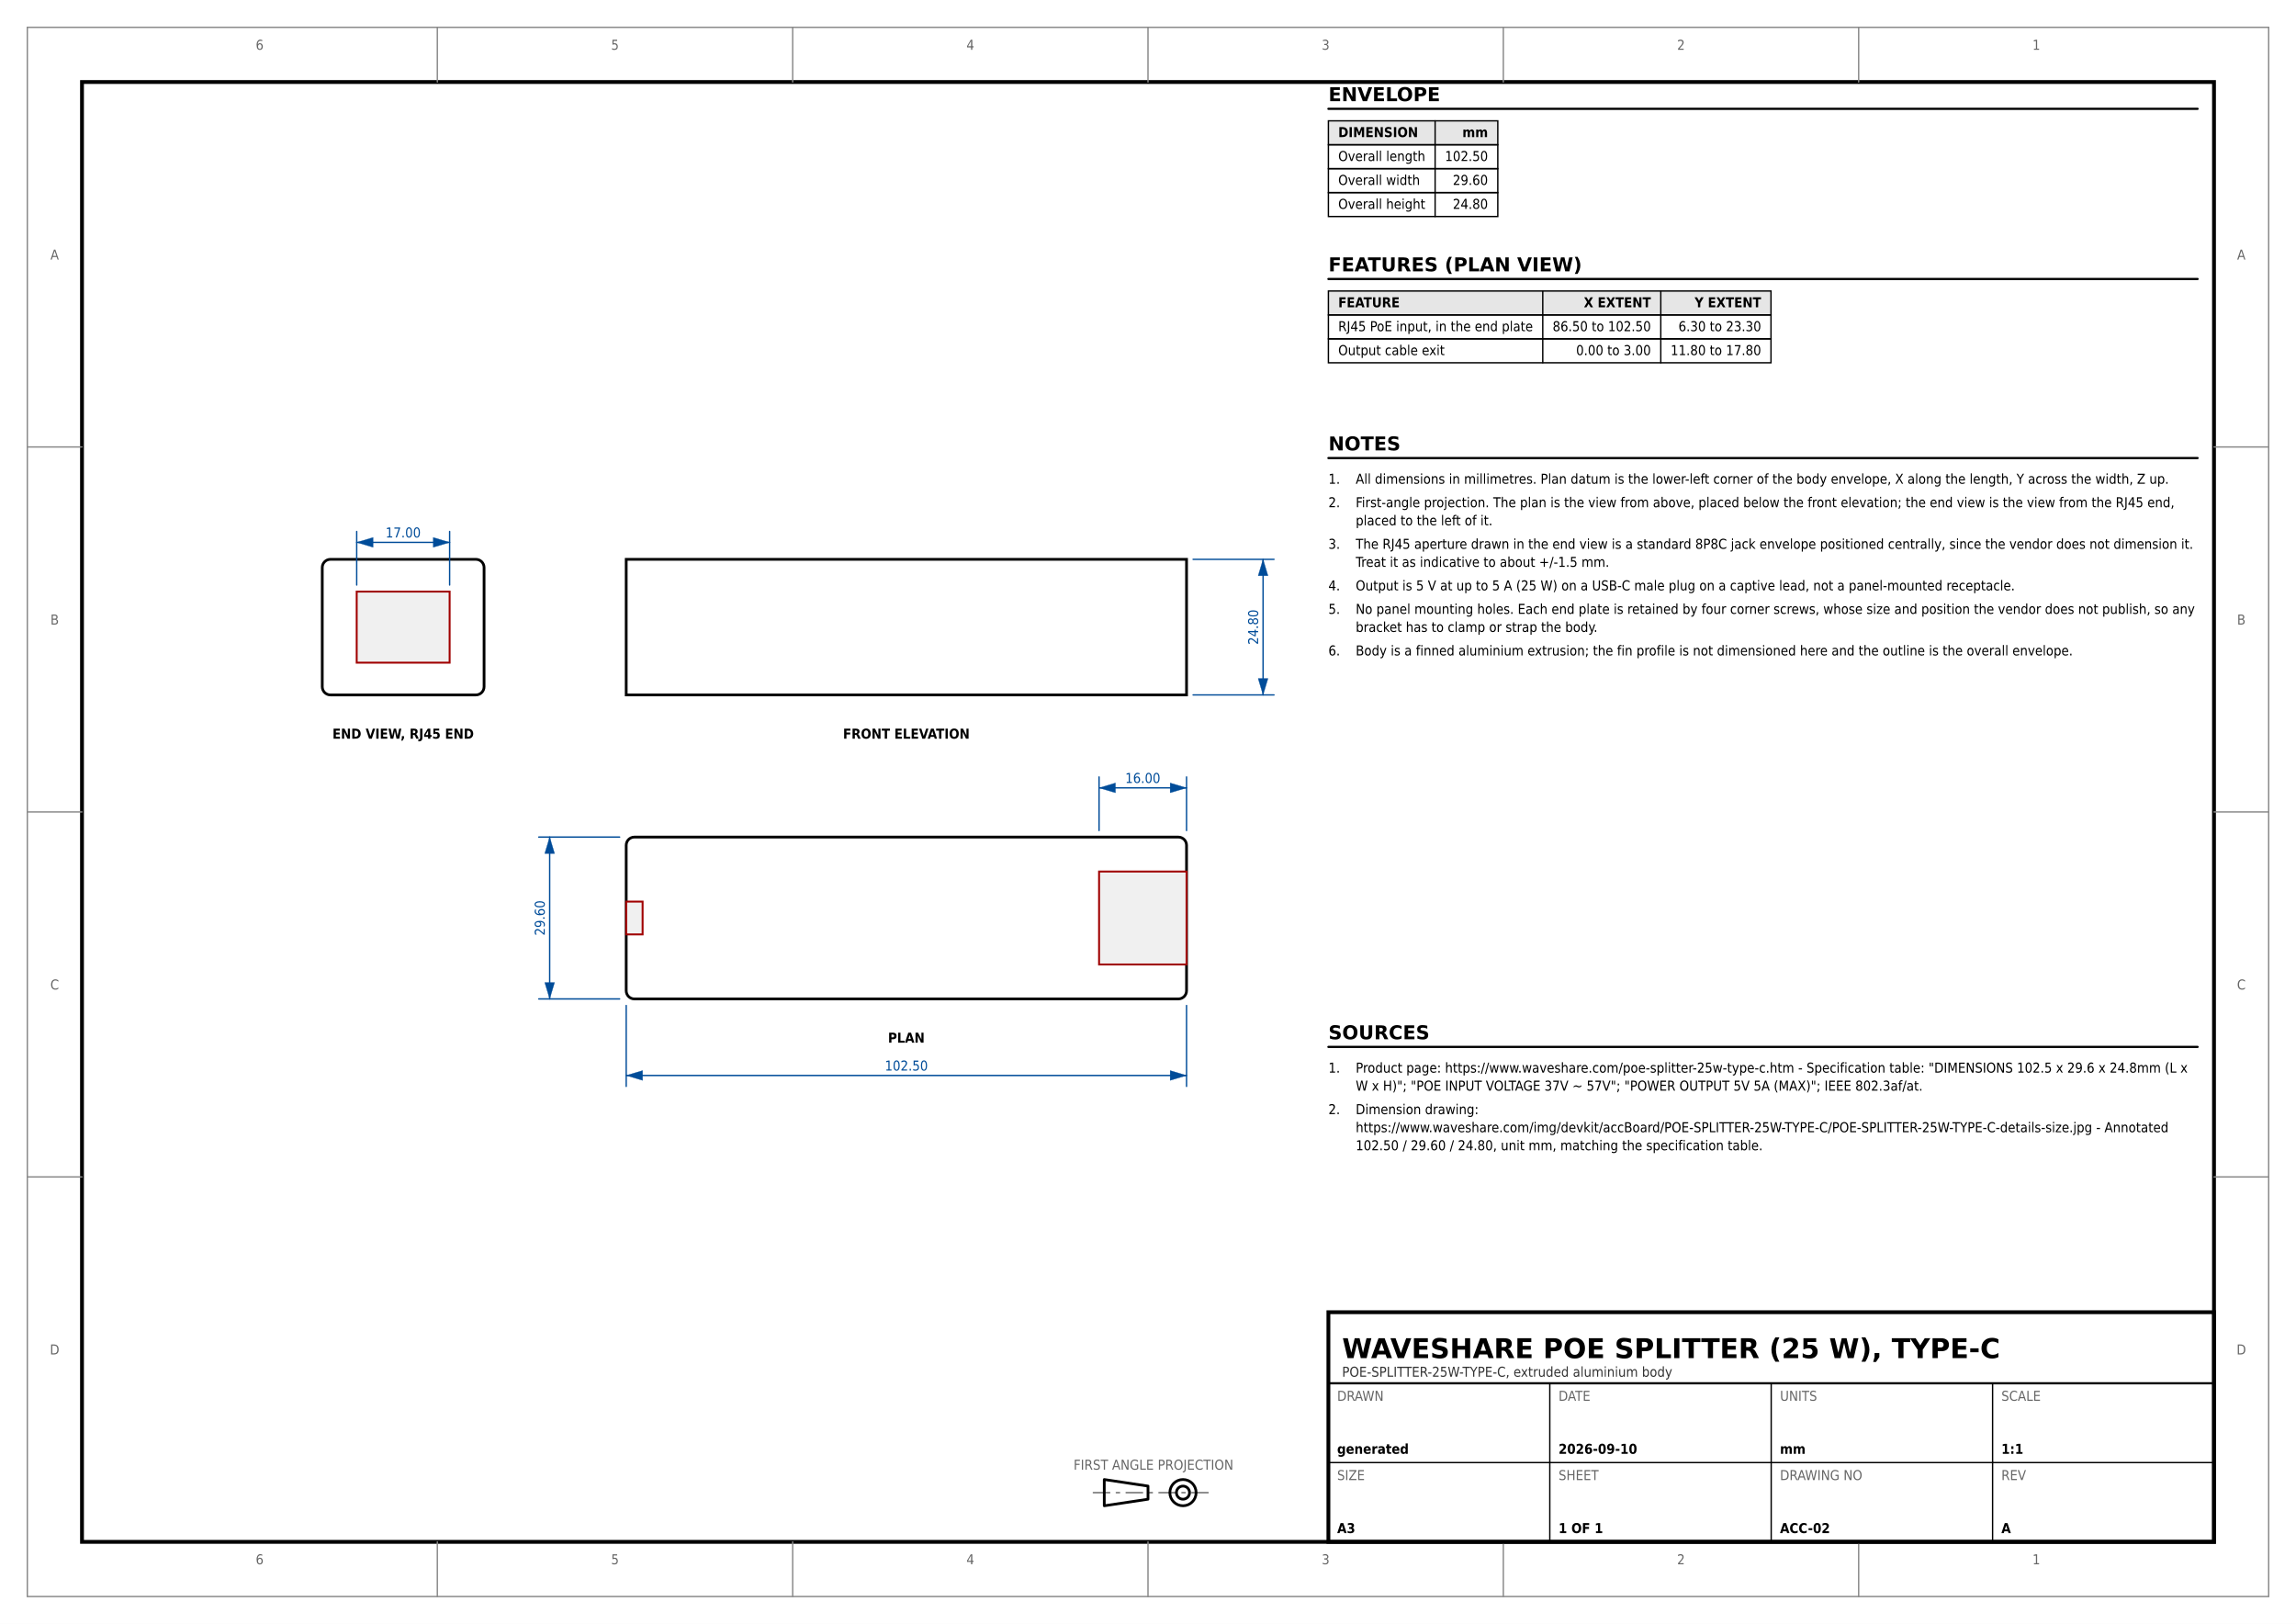
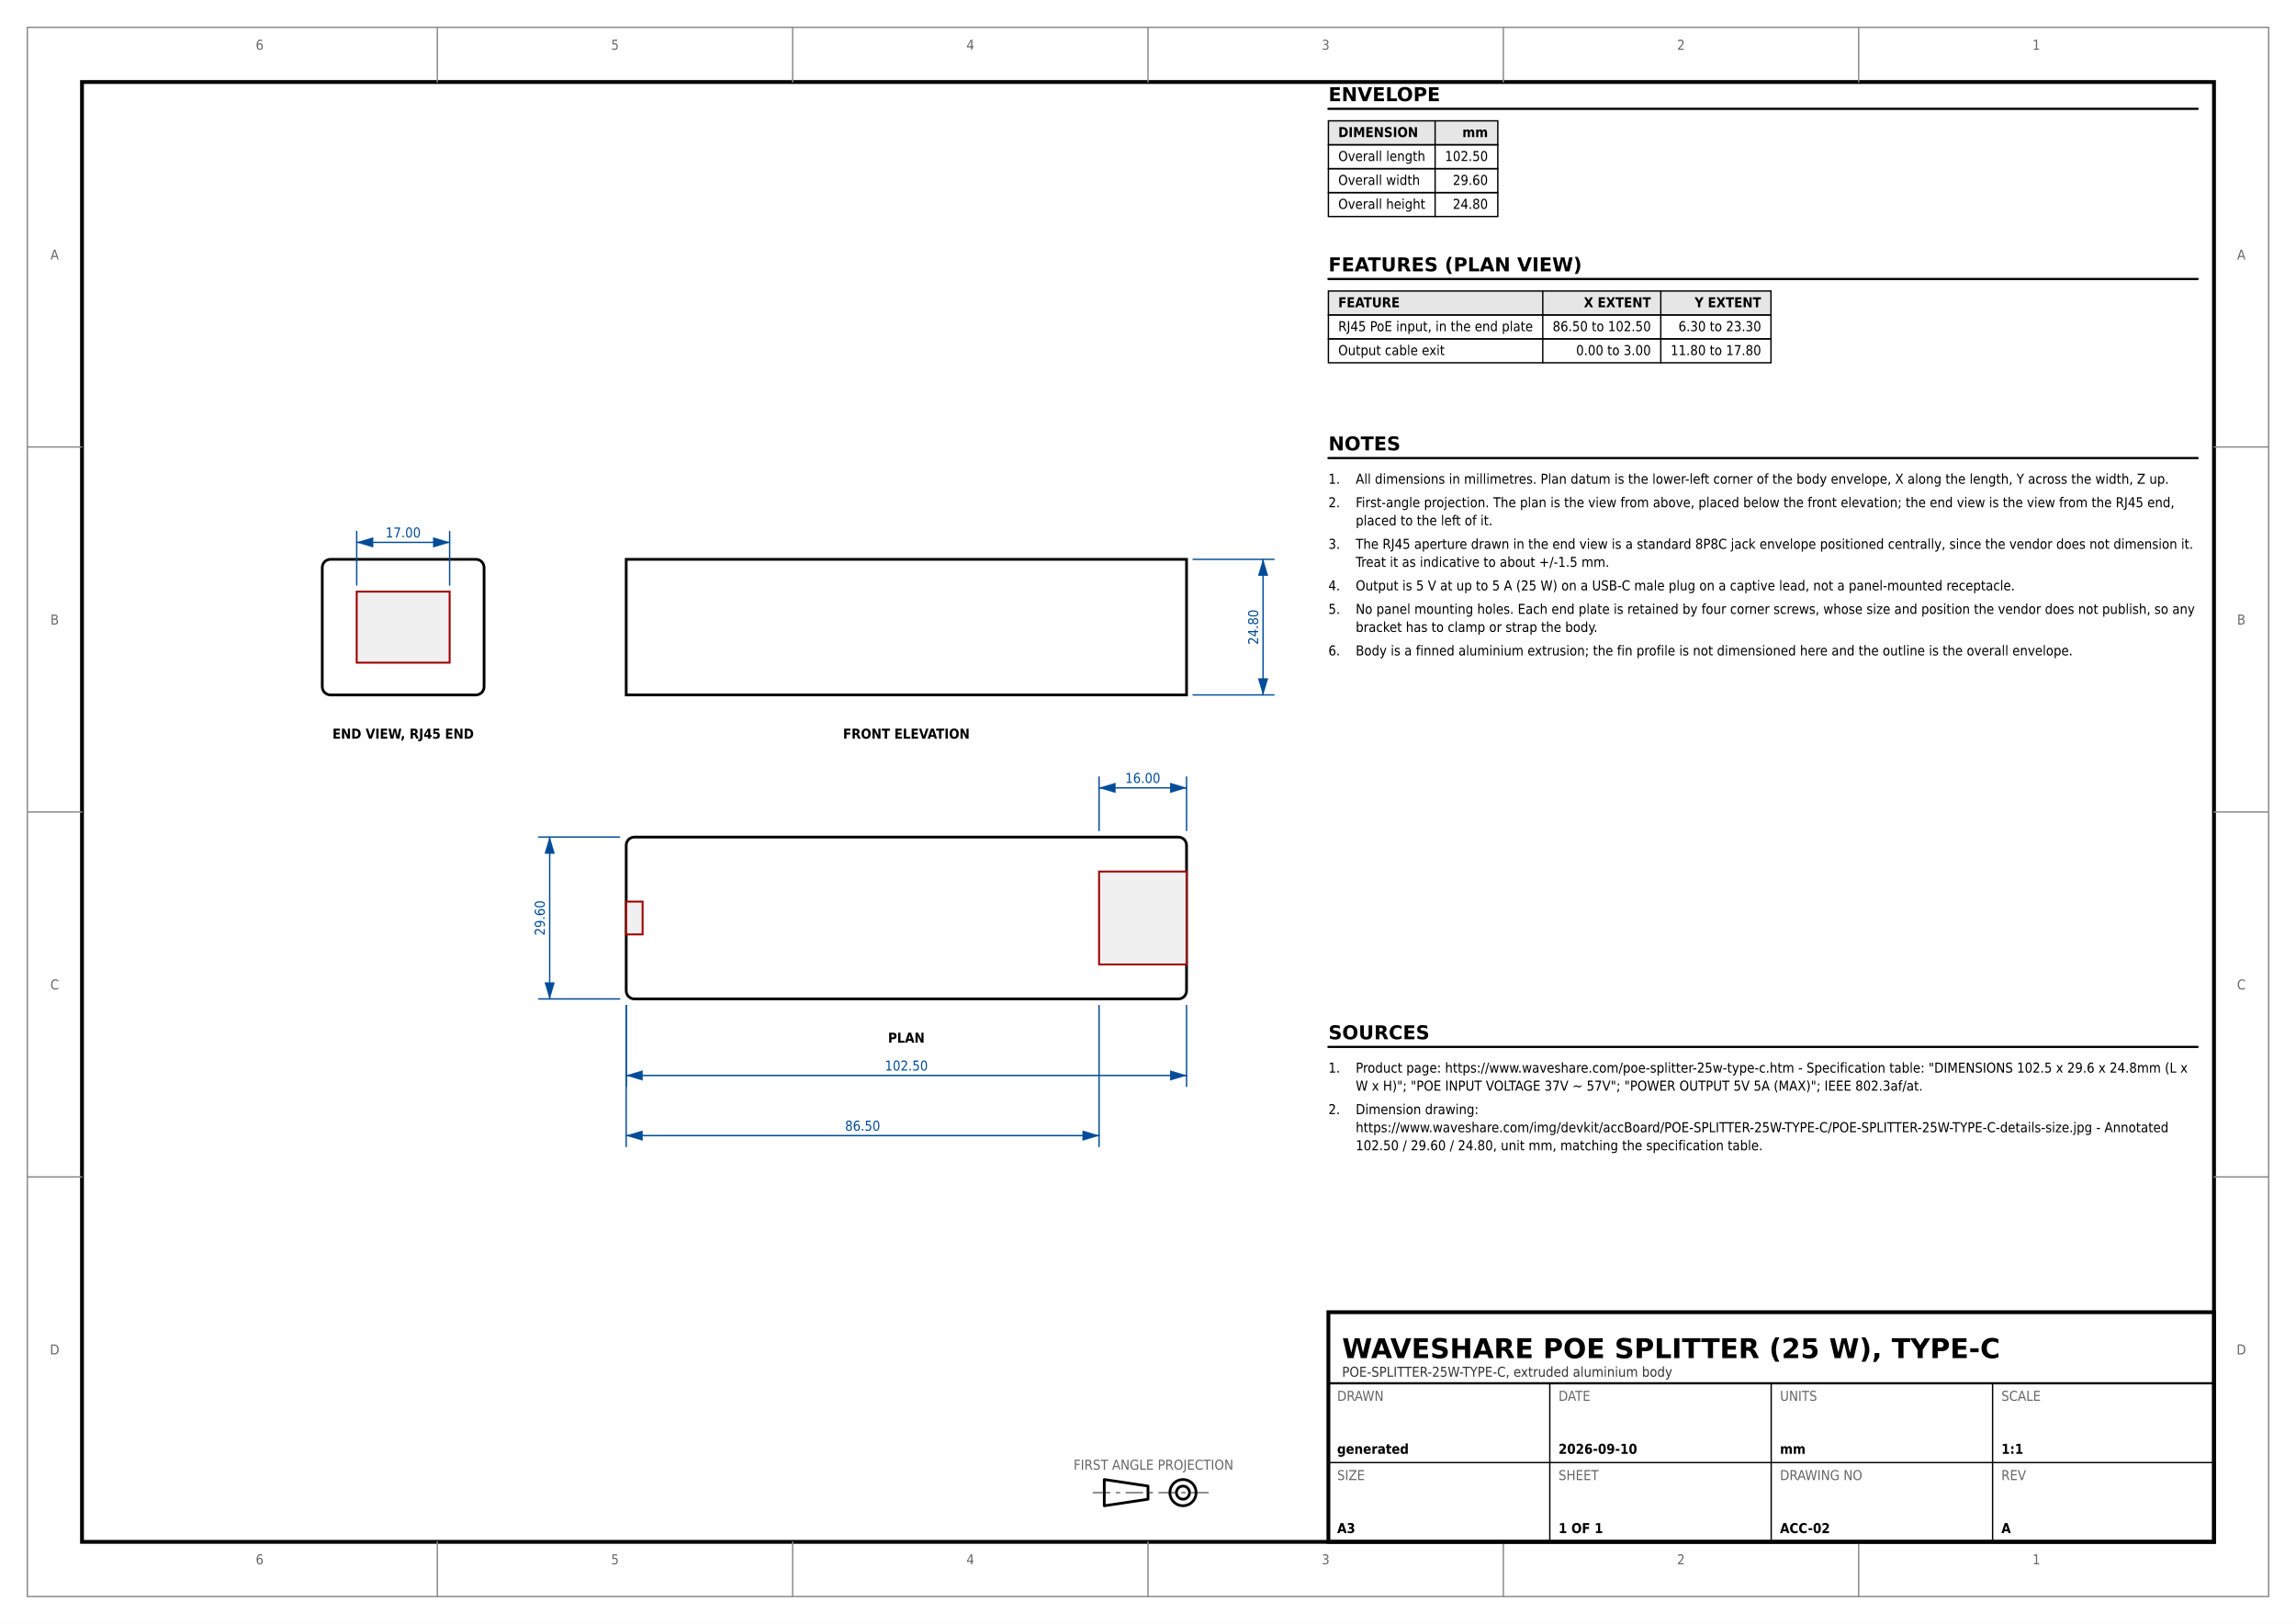
<svg xmlns="http://www.w3.org/2000/svg" version="1.1" width="420mm" height="297mm" viewBox="0 0 420 297">
  <rect width="100%" height="100%" fill="#ffffff" />
  <rect x="5" y="5" width="410" height="287" fill="none" stroke="#888888" stroke-width="0.25" />
  <rect x="15" y="15" width="390" height="267" fill="none" stroke="#000000" stroke-width="0.7" />
  <text x="47.5" y="286.1" font-family="DejaVu Sans Condensed, DejaVu Sans, Liberation Sans, sans-serif" font-size="2.5" fill="#666666" text-anchor="middle">6</text>
  <text x="47.5" y="9.1" font-family="DejaVu Sans Condensed, DejaVu Sans, Liberation Sans, sans-serif" font-size="2.5" fill="#666666" text-anchor="middle">6</text>
  <line x1="80" y1="292" x2="80" y2="282" stroke="#888888" stroke-width="0.25" stroke-linecap="round" />
  <line x1="80" y1="15" x2="80" y2="5" stroke="#888888" stroke-width="0.25" stroke-linecap="round" />
  <text x="112.5" y="286.1" font-family="DejaVu Sans Condensed, DejaVu Sans, Liberation Sans, sans-serif" font-size="2.5" fill="#666666" text-anchor="middle">5</text>
  <text x="112.5" y="9.1" font-family="DejaVu Sans Condensed, DejaVu Sans, Liberation Sans, sans-serif" font-size="2.5" fill="#666666" text-anchor="middle">5</text>
  <line x1="145" y1="292" x2="145" y2="282" stroke="#888888" stroke-width="0.25" stroke-linecap="round" />
  <line x1="145" y1="15" x2="145" y2="5" stroke="#888888" stroke-width="0.25" stroke-linecap="round" />
  <text x="177.5" y="286.1" font-family="DejaVu Sans Condensed, DejaVu Sans, Liberation Sans, sans-serif" font-size="2.5" fill="#666666" text-anchor="middle">4</text>
  <text x="177.5" y="9.1" font-family="DejaVu Sans Condensed, DejaVu Sans, Liberation Sans, sans-serif" font-size="2.5" fill="#666666" text-anchor="middle">4</text>
  <line x1="210" y1="292" x2="210" y2="282" stroke="#888888" stroke-width="0.25" stroke-linecap="round" />
  <line x1="210" y1="15" x2="210" y2="5" stroke="#888888" stroke-width="0.25" stroke-linecap="round" />
  <text x="242.5" y="286.1" font-family="DejaVu Sans Condensed, DejaVu Sans, Liberation Sans, sans-serif" font-size="2.5" fill="#666666" text-anchor="middle">3</text>
  <text x="242.5" y="9.1" font-family="DejaVu Sans Condensed, DejaVu Sans, Liberation Sans, sans-serif" font-size="2.5" fill="#666666" text-anchor="middle">3</text>
  <line x1="275" y1="292" x2="275" y2="282" stroke="#888888" stroke-width="0.25" stroke-linecap="round" />
  <line x1="275" y1="15" x2="275" y2="5" stroke="#888888" stroke-width="0.25" stroke-linecap="round" />
  <text x="307.5" y="286.1" font-family="DejaVu Sans Condensed, DejaVu Sans, Liberation Sans, sans-serif" font-size="2.5" fill="#666666" text-anchor="middle">2</text>
  <text x="307.5" y="9.1" font-family="DejaVu Sans Condensed, DejaVu Sans, Liberation Sans, sans-serif" font-size="2.5" fill="#666666" text-anchor="middle">2</text>
  <line x1="340" y1="292" x2="340" y2="282" stroke="#888888" stroke-width="0.25" stroke-linecap="round" />
  <line x1="340" y1="15" x2="340" y2="5" stroke="#888888" stroke-width="0.25" stroke-linecap="round" />
  <text x="372.5" y="286.1" font-family="DejaVu Sans Condensed, DejaVu Sans, Liberation Sans, sans-serif" font-size="2.5" fill="#666666" text-anchor="middle">1</text>
  <text x="372.5" y="9.1" font-family="DejaVu Sans Condensed, DejaVu Sans, Liberation Sans, sans-serif" font-size="2.5" fill="#666666" text-anchor="middle">1</text>
  <text x="10" y="247.725" font-family="DejaVu Sans Condensed, DejaVu Sans, Liberation Sans, sans-serif" font-size="2.5" fill="#666666" text-anchor="middle">D</text>
  <text x="410" y="247.725" font-family="DejaVu Sans Condensed, DejaVu Sans, Liberation Sans, sans-serif" font-size="2.5" fill="#666666" text-anchor="middle">D</text>
  <line x1="5" y1="215.25" x2="15" y2="215.25" stroke="#888888" stroke-width="0.25" stroke-linecap="round" />
  <line x1="405" y1="215.25" x2="415" y2="215.25" stroke="#888888" stroke-width="0.25" stroke-linecap="round" />
  <text x="10" y="180.975" font-family="DejaVu Sans Condensed, DejaVu Sans, Liberation Sans, sans-serif" font-size="2.5" fill="#666666" text-anchor="middle">C</text>
  <text x="410" y="180.975" font-family="DejaVu Sans Condensed, DejaVu Sans, Liberation Sans, sans-serif" font-size="2.5" fill="#666666" text-anchor="middle">C</text>
  <line x1="5" y1="148.5" x2="15" y2="148.5" stroke="#888888" stroke-width="0.25" stroke-linecap="round" />
  <line x1="405" y1="148.5" x2="415" y2="148.5" stroke="#888888" stroke-width="0.25" stroke-linecap="round" />
  <text x="10" y="114.225" font-family="DejaVu Sans Condensed, DejaVu Sans, Liberation Sans, sans-serif" font-size="2.5" fill="#666666" text-anchor="middle">B</text>
  <text x="410" y="114.225" font-family="DejaVu Sans Condensed, DejaVu Sans, Liberation Sans, sans-serif" font-size="2.5" fill="#666666" text-anchor="middle">B</text>
  <line x1="5" y1="81.75" x2="15" y2="81.75" stroke="#888888" stroke-width="0.25" stroke-linecap="round" />
  <line x1="405" y1="81.75" x2="415" y2="81.75" stroke="#888888" stroke-width="0.25" stroke-linecap="round" />
  <text x="10" y="47.475" font-family="DejaVu Sans Condensed, DejaVu Sans, Liberation Sans, sans-serif" font-size="2.5" fill="#666666" text-anchor="middle">A</text>
  <text x="410" y="47.475" font-family="DejaVu Sans Condensed, DejaVu Sans, Liberation Sans, sans-serif" font-size="2.5" fill="#666666" text-anchor="middle">A</text>
  <rect x="114.55" y="102.3" width="102.5" height="24.8" fill="none" stroke="#000000" stroke-width="0.5" />
  <rect x="114.55" y="153.1" width="102.5" height="29.6" fill="none" stroke="#000000" stroke-width="0.5" rx="1.5" ry="1.5" />
  <rect x="58.95" y="102.3" width="29.6" height="24.8" fill="none" stroke="#000000" stroke-width="0.5" rx="1.5" ry="1.5" />
  <text x="165.8" y="135.1" font-family="DejaVu Sans Condensed, DejaVu Sans, Liberation Sans, sans-serif" font-size="2.5" fill="#000000" text-anchor="middle" font-weight="bold">FRONT ELEVATION</text>
  <text x="165.8" y="190.7" font-family="DejaVu Sans Condensed, DejaVu Sans, Liberation Sans, sans-serif" font-size="2.5" fill="#000000" text-anchor="middle" font-weight="bold">PLAN</text>
  <text x="73.75" y="135.1" font-family="DejaVu Sans Condensed, DejaVu Sans, Liberation Sans, sans-serif" font-size="2.5" fill="#000000" text-anchor="middle" font-weight="bold">END VIEW, RJ45 END</text>
  <rect x="201.05" y="159.4" width="16" height="17" fill="#f0f0f0" stroke="#a00000" stroke-width="0.35" />
  <rect x="65.25" y="108.2" width="17" height="13" fill="#f0f0f0" stroke="#a00000" stroke-width="0.35" />
  <line x1="65.25" y1="107" x2="65.25" y2="97.2" stroke="#004c99" stroke-width="0.25" stroke-linecap="round" />
  <line x1="82.25" y1="107" x2="82.25" y2="97.2" stroke="#004c99" stroke-width="0.25" stroke-linecap="round" />
  <line x1="65.25" y1="99.2" x2="82.25" y2="99.2" stroke="#004c99" stroke-width="0.25" stroke-linecap="round" />
  <polygon points="65.25,99.2 68.25,100.1 68.25,98.3" fill="#004c99" stroke="#004c99" stroke-width="0.05" stroke-linejoin="round" />
  <polygon points="82.25,99.2 79.25,98.3 79.25,100.1" fill="#004c99" stroke="#004c99" stroke-width="0.05" stroke-linejoin="round" />
  <text x="73.75" y="98.3" font-family="DejaVu Sans Condensed, DejaVu Sans, Liberation Sans, sans-serif" font-size="2.5" fill="#004c99" text-anchor="middle">17.00</text>
  <line x1="201.05" y1="151.9" x2="201.05" y2="142.1" stroke="#004c99" stroke-width="0.25" stroke-linecap="round" />
  <line x1="217.05" y1="151.9" x2="217.05" y2="142.1" stroke="#004c99" stroke-width="0.25" stroke-linecap="round" />
  <line x1="201.05" y1="144.1" x2="217.05" y2="144.1" stroke="#004c99" stroke-width="0.25" stroke-linecap="round" />
  <polygon points="201.05,144.1 204.05,145 204.05,143.2" fill="#004c99" stroke="#004c99" stroke-width="0.05" stroke-linejoin="round" />
  <polygon points="217.05,144.1 214.05,143.2 214.05,145" fill="#004c99" stroke="#004c99" stroke-width="0.05" stroke-linejoin="round" />
  <text x="209.05" y="143.2" font-family="DejaVu Sans Condensed, DejaVu Sans, Liberation Sans, sans-serif" font-size="2.5" fill="#004c99" text-anchor="middle">16.00</text>
+   <line x1="114.55" y1="183.9" x2="114.55" y2="209.7" stroke="#004c99" stroke-width="0.25" stroke-linecap="round" />
+   <line x1="201.05" y1="183.9" x2="201.05" y2="209.7" stroke="#004c99" stroke-width="0.25" stroke-linecap="round" />
+   <line x1="114.55" y1="207.7" x2="201.05" y2="207.7" stroke="#004c99" stroke-width="0.25" stroke-linecap="round" />
+   <polygon points="114.55,207.7 117.55,208.6 117.55,206.8" fill="#004c99" stroke="#004c99" stroke-width="0.05" stroke-linejoin="round" />
+   <polygon points="201.05,207.7 198.05,206.8 198.05,208.6" fill="#004c99" stroke="#004c99" stroke-width="0.05" stroke-linejoin="round" />
+   <text x="157.8" y="206.8" font-family="DejaVu Sans Condensed, DejaVu Sans, Liberation Sans, sans-serif" font-size="2.5" fill="#004c99" text-anchor="middle">86.50</text>
  <rect x="114.55" y="164.9" width="3" height="6" fill="#f0f0f0" stroke="#a00000" stroke-width="0.35" />
  <line x1="114.55" y1="183.9" x2="114.55" y2="198.7" stroke="#004c99" stroke-width="0.25" stroke-linecap="round" />
  <line x1="217.05" y1="183.9" x2="217.05" y2="198.7" stroke="#004c99" stroke-width="0.25" stroke-linecap="round" />
  <line x1="114.55" y1="196.7" x2="217.05" y2="196.7" stroke="#004c99" stroke-width="0.25" stroke-linecap="round" />
  <polygon points="114.55,196.7 117.55,197.6 117.55,195.8" fill="#004c99" stroke="#004c99" stroke-width="0.05" stroke-linejoin="round" />
  <polygon points="217.05,196.7 214.05,195.8 214.05,197.6" fill="#004c99" stroke="#004c99" stroke-width="0.05" stroke-linejoin="round" />
  <text x="165.8" y="195.8" font-family="DejaVu Sans Condensed, DejaVu Sans, Liberation Sans, sans-serif" font-size="2.5" fill="#004c99" text-anchor="middle">102.50</text>
  <line x1="113.35" y1="182.7" x2="98.55" y2="182.7" stroke="#004c99" stroke-width="0.25" stroke-linecap="round" />
  <line x1="113.35" y1="153.1" x2="98.55" y2="153.1" stroke="#004c99" stroke-width="0.25" stroke-linecap="round" />
  <line x1="100.55" y1="182.7" x2="100.55" y2="153.1" stroke="#004c99" stroke-width="0.25" stroke-linecap="round" />
  <polygon points="100.55,182.7 101.45,179.7 99.65,179.7" fill="#004c99" stroke="#004c99" stroke-width="0.05" stroke-linejoin="round" />
  <polygon points="100.55,153.1 99.65,156.1 101.45,156.1" fill="#004c99" stroke="#004c99" stroke-width="0.05" stroke-linejoin="round" />
  <text x="99.65" y="167.9" font-family="DejaVu Sans Condensed, DejaVu Sans, Liberation Sans, sans-serif" font-size="2.5" fill="#004c99" text-anchor="middle" transform="rotate(-90 99.65 167.9)">29.60</text>
  <line x1="218.25" y1="127.1" x2="233.05" y2="127.1" stroke="#004c99" stroke-width="0.25" stroke-linecap="round" />
  <line x1="218.25" y1="102.3" x2="233.05" y2="102.3" stroke="#004c99" stroke-width="0.25" stroke-linecap="round" />
  <line x1="231.05" y1="127.1" x2="231.05" y2="102.3" stroke="#004c99" stroke-width="0.25" stroke-linecap="round" />
  <polygon points="231.05,127.1 231.95,124.1 230.15,124.1" fill="#004c99" stroke="#004c99" stroke-width="0.05" stroke-linejoin="round" />
  <polygon points="231.05,102.3 230.15,105.3 231.95,105.3" fill="#004c99" stroke="#004c99" stroke-width="0.05" stroke-linejoin="round" />
  <text x="230.15" y="114.7" font-family="DejaVu Sans Condensed, DejaVu Sans, Liberation Sans, sans-serif" font-size="2.5" fill="#004c99" text-anchor="middle" transform="rotate(-90 230.15 114.7)">24.80</text>
  <text x="211" y="268.8" font-family="DejaVu Sans Condensed, DejaVu Sans, Liberation Sans, sans-serif" font-size="2.5" fill="#666666" text-anchor="middle">FIRST ANGLE PROJECTION</text>
  <line x1="200" y1="273" x2="222" y2="273" stroke="#666666" stroke-width="0.25" stroke-linecap="round" stroke-dasharray="3,1.2,0.6,1.2" />
  <polygon points="202,270.6 210,271.8 210,274.2 202,275.4" fill="none" stroke="#000000" stroke-width="0.5" stroke-linejoin="round" />
  <circle cx="216.4" cy="273" r="2.4" fill="none" stroke="#000000" stroke-width="0.5" />
  <circle cx="216.4" cy="273" r="1.2" fill="none" stroke="#000000" stroke-width="0.5" />
  <text x="243" y="18.5" font-family="DejaVu Sans, Liberation Sans, sans-serif" font-size="3.5" fill="#000000" text-anchor="start" font-weight="bold">ENVELOPE</text>
  <line x1="243" y1="19.9" x2="402" y2="19.9" stroke="#000000" stroke-width="0.4" stroke-linecap="round" />
  <rect x="243" y="22.1" width="30.989" height="4.375" fill="#e6e6e6" stroke="#000000" stroke-width="0.25" />
  <text x="244.8" y="25.075" font-family="DejaVu Sans Condensed, DejaVu Sans, Liberation Sans, sans-serif" font-size="2.5" fill="#000000" text-anchor="start" font-weight="bold">DIMENSION</text>
  <text x="272.19" y="25.075" font-family="DejaVu Sans Condensed, DejaVu Sans, Liberation Sans, sans-serif" font-size="2.5" fill="#000000" text-anchor="end" font-weight="bold">mm</text>
  <rect x="243" y="26.475" width="30.989" height="4.375" fill="none" stroke="#000000" stroke-width="0.25" />
  <text x="244.8" y="29.45" font-family="DejaVu Sans Condensed, DejaVu Sans, Liberation Sans, sans-serif" font-size="2.5" fill="#000000" text-anchor="start">Overall length</text>
  <text x="272.19" y="29.45" font-family="DejaVu Sans Condensed, DejaVu Sans, Liberation Sans, sans-serif" font-size="2.5" fill="#000000" text-anchor="end">102.50</text>
  <rect x="243" y="30.85" width="30.989" height="4.375" fill="none" stroke="#000000" stroke-width="0.25" />
  <text x="244.8" y="33.825" font-family="DejaVu Sans Condensed, DejaVu Sans, Liberation Sans, sans-serif" font-size="2.5" fill="#000000" text-anchor="start">Overall width</text>
  <text x="272.19" y="33.825" font-family="DejaVu Sans Condensed, DejaVu Sans, Liberation Sans, sans-serif" font-size="2.5" fill="#000000" text-anchor="end">29.60</text>
  <rect x="243" y="35.225" width="30.989" height="4.375" fill="none" stroke="#000000" stroke-width="0.25" />
  <text x="244.8" y="38.2" font-family="DejaVu Sans Condensed, DejaVu Sans, Liberation Sans, sans-serif" font-size="2.5" fill="#000000" text-anchor="start">Overall height</text>
  <text x="272.19" y="38.2" font-family="DejaVu Sans Condensed, DejaVu Sans, Liberation Sans, sans-serif" font-size="2.5" fill="#000000" text-anchor="end">24.80</text>
  <line x1="262.522" y1="22.1" x2="262.522" y2="39.6" stroke="#000000" stroke-width="0.25" stroke-linecap="round" />
  <text x="243" y="49.625" font-family="DejaVu Sans, Liberation Sans, sans-serif" font-size="3.5" fill="#000000" text-anchor="start" font-weight="bold">FEATURES (PLAN VIEW)</text>
  <line x1="243" y1="51.025" x2="402" y2="51.025" stroke="#000000" stroke-width="0.4" stroke-linecap="round" />
  <rect x="243" y="53.225" width="80.962" height="4.375" fill="#e6e6e6" stroke="#000000" stroke-width="0.25" />
  <text x="244.8" y="56.2" font-family="DejaVu Sans Condensed, DejaVu Sans, Liberation Sans, sans-serif" font-size="2.5" fill="#000000" text-anchor="start" font-weight="bold">FEATURE</text>
  <text x="302.003" y="56.2" font-family="DejaVu Sans Condensed, DejaVu Sans, Liberation Sans, sans-serif" font-size="2.5" fill="#000000" text-anchor="end" font-weight="bold">X EXTENT</text>
  <text x="322.162" y="56.2" font-family="DejaVu Sans Condensed, DejaVu Sans, Liberation Sans, sans-serif" font-size="2.5" fill="#000000" text-anchor="end" font-weight="bold">Y EXTENT</text>
  <rect x="243" y="57.6" width="80.962" height="4.375" fill="none" stroke="#000000" stroke-width="0.25" />
  <text x="244.8" y="60.575" font-family="DejaVu Sans Condensed, DejaVu Sans, Liberation Sans, sans-serif" font-size="2.5" fill="#000000" text-anchor="start">RJ45 PoE input, in the end plate</text>
  <text x="302.003" y="60.575" font-family="DejaVu Sans Condensed, DejaVu Sans, Liberation Sans, sans-serif" font-size="2.5" fill="#000000" text-anchor="end">86.50 to 102.50</text>
  <text x="322.162" y="60.575" font-family="DejaVu Sans Condensed, DejaVu Sans, Liberation Sans, sans-serif" font-size="2.5" fill="#000000" text-anchor="end">6.30 to 23.30</text>
  <rect x="243" y="61.975" width="80.962" height="4.375" fill="none" stroke="#000000" stroke-width="0.25" />
  <text x="244.8" y="64.95" font-family="DejaVu Sans Condensed, DejaVu Sans, Liberation Sans, sans-serif" font-size="2.5" fill="#000000" text-anchor="start">Output cable exit</text>
  <text x="302.003" y="64.95" font-family="DejaVu Sans Condensed, DejaVu Sans, Liberation Sans, sans-serif" font-size="2.5" fill="#000000" text-anchor="end">0.00 to 3.00</text>
  <text x="322.162" y="64.95" font-family="DejaVu Sans Condensed, DejaVu Sans, Liberation Sans, sans-serif" font-size="2.5" fill="#000000" text-anchor="end">11.80 to 17.80</text>
  <line x1="282.214" y1="53.225" x2="282.214" y2="66.35" stroke="#000000" stroke-width="0.25" stroke-linecap="round" />
  <line x1="303.803" y1="53.225" x2="303.803" y2="66.35" stroke="#000000" stroke-width="0.25" stroke-linecap="round" />
  <text x="243" y="82.375" font-family="DejaVu Sans, Liberation Sans, sans-serif" font-size="3.5" fill="#000000" text-anchor="start" font-weight="bold">NOTES</text>
  <line x1="243" y1="83.775" x2="402" y2="83.775" stroke="#000000" stroke-width="0.4" stroke-linecap="round" />
  <text x="243" y="88.475" font-family="DejaVu Sans Condensed, DejaVu Sans, Liberation Sans, sans-serif" font-size="2.5" fill="#000000" text-anchor="start">1.</text>
  <text x="248" y="88.475" font-family="DejaVu Sans Condensed, DejaVu Sans, Liberation Sans, sans-serif" font-size="2.5" fill="#000000" text-anchor="start">All dimensions in millimetres. Plan datum is the lower-left corner of the body envelope, X along the length, Y across the width, Z up.</text>
  <text x="243" y="92.775" font-family="DejaVu Sans Condensed, DejaVu Sans, Liberation Sans, sans-serif" font-size="2.5" fill="#000000" text-anchor="start">2.</text>
  <text x="248" y="92.775" font-family="DejaVu Sans Condensed, DejaVu Sans, Liberation Sans, sans-serif" font-size="2.5" fill="#000000" text-anchor="start">First-angle projection. The plan is the view from above, placed below the front elevation; the end view is the view from the RJ45 end,</text>
  <text x="248" y="96.075" font-family="DejaVu Sans Condensed, DejaVu Sans, Liberation Sans, sans-serif" font-size="2.5" fill="#000000" text-anchor="start">placed to the left of it.</text>
  <text x="243" y="100.375" font-family="DejaVu Sans Condensed, DejaVu Sans, Liberation Sans, sans-serif" font-size="2.5" fill="#000000" text-anchor="start">3.</text>
  <text x="248" y="100.375" font-family="DejaVu Sans Condensed, DejaVu Sans, Liberation Sans, sans-serif" font-size="2.5" fill="#000000" text-anchor="start">The RJ45 aperture drawn in the end view is a standard 8P8C jack envelope positioned centrally, since the vendor does not dimension it.</text>
  <text x="248" y="103.675" font-family="DejaVu Sans Condensed, DejaVu Sans, Liberation Sans, sans-serif" font-size="2.5" fill="#000000" text-anchor="start">Treat it as indicative to about +/-1.5 mm.</text>
  <text x="243" y="107.975" font-family="DejaVu Sans Condensed, DejaVu Sans, Liberation Sans, sans-serif" font-size="2.5" fill="#000000" text-anchor="start">4.</text>
  <text x="248" y="107.975" font-family="DejaVu Sans Condensed, DejaVu Sans, Liberation Sans, sans-serif" font-size="2.5" fill="#000000" text-anchor="start">Output is 5 V at up to 5 A (25 W) on a USB-C male plug on a captive lead, not a panel-mounted receptacle.</text>
  <text x="243" y="112.275" font-family="DejaVu Sans Condensed, DejaVu Sans, Liberation Sans, sans-serif" font-size="2.5" fill="#000000" text-anchor="start">5.</text>
  <text x="248" y="112.275" font-family="DejaVu Sans Condensed, DejaVu Sans, Liberation Sans, sans-serif" font-size="2.5" fill="#000000" text-anchor="start">No panel mounting holes. Each end plate is retained by four corner screws, whose size and position the vendor does not publish, so any</text>
  <text x="248" y="115.575" font-family="DejaVu Sans Condensed, DejaVu Sans, Liberation Sans, sans-serif" font-size="2.5" fill="#000000" text-anchor="start">bracket has to clamp or strap the body.</text>
  <text x="243" y="119.875" font-family="DejaVu Sans Condensed, DejaVu Sans, Liberation Sans, sans-serif" font-size="2.5" fill="#000000" text-anchor="start">6.</text>
  <text x="248" y="119.875" font-family="DejaVu Sans Condensed, DejaVu Sans, Liberation Sans, sans-serif" font-size="2.5" fill="#000000" text-anchor="start">Body is a finned aluminium extrusion; the fin profile is not dimensioned here and the outline is the overall envelope.</text>
  <text x="243" y="190.077" font-family="DejaVu Sans, Liberation Sans, sans-serif" font-size="3.5" fill="#000000" text-anchor="start" font-weight="bold">SOURCES</text>
  <line x1="243" y1="191.477" x2="402" y2="191.477" stroke="#000000" stroke-width="0.4" stroke-linecap="round" />
  <text x="243" y="196.178" font-family="DejaVu Sans Condensed, DejaVu Sans, Liberation Sans, sans-serif" font-size="2.5" fill="#000000" text-anchor="start">1.</text>
  <text x="248" y="196.178" font-family="DejaVu Sans Condensed, DejaVu Sans, Liberation Sans, sans-serif" font-size="2.5" fill="#000000" text-anchor="start">Product page: https://www.waveshare.com/poe-splitter-25w-type-c.htm - Specification table: "DIMENSIONS 102.5 x 29.6 x 24.8mm (L x</text>
  <text x="248" y="199.477" font-family="DejaVu Sans Condensed, DejaVu Sans, Liberation Sans, sans-serif" font-size="2.5" fill="#000000" text-anchor="start">W x H)"; "POE INPUT VOLTAGE 37V ~ 57V"; "POWER OUTPUT 5V 5A (MAX)"; IEEE 802.3af/at.</text>
  <text x="243" y="203.778" font-family="DejaVu Sans Condensed, DejaVu Sans, Liberation Sans, sans-serif" font-size="2.5" fill="#000000" text-anchor="start">2.</text>
  <text x="248" y="203.778" font-family="DejaVu Sans Condensed, DejaVu Sans, Liberation Sans, sans-serif" font-size="2.5" fill="#000000" text-anchor="start">Dimension drawing:</text>
  <text x="248" y="207.077" font-family="DejaVu Sans Condensed, DejaVu Sans, Liberation Sans, sans-serif" font-size="2.5" fill="#000000" text-anchor="start">https://www.waveshare.com/img/devkit/accBoard/POE-SPLITTER-25W-TYPE-C/POE-SPLITTER-25W-TYPE-C-details-size.jpg - Annotated</text>
  <text x="248" y="210.377" font-family="DejaVu Sans Condensed, DejaVu Sans, Liberation Sans, sans-serif" font-size="2.5" fill="#000000" text-anchor="start">102.50 / 29.60 / 24.80, unit mm, matching the specification table.</text>
  <rect x="243" y="240" width="162" height="42" fill="none" stroke="#000000" stroke-width="0.7" />
  <line x1="243" y1="253" x2="405" y2="253" stroke="#000000" stroke-width="0.4" stroke-linecap="round" />
  <text x="245.5" y="248.4" font-family="DejaVu Sans, Liberation Sans, sans-serif" font-size="5" fill="#000000" text-anchor="start" font-weight="bold">WAVESHARE POE SPLITTER (25 W), TYPE-C</text>
  <text x="245.5" y="251.8" font-family="DejaVu Sans Condensed, DejaVu Sans, Liberation Sans, sans-serif" font-size="2.5" fill="#333333" text-anchor="start">POE-SPLITTER-25W-TYPE-C, extruded aluminium body</text>
  <text x="244.6" y="256.2" font-family="DejaVu Sans Condensed, DejaVu Sans, Liberation Sans, sans-serif" font-size="2.5" fill="#666666" text-anchor="start">DRAWN</text>
  <text x="244.6" y="265.9" font-family="DejaVu Sans Condensed, DejaVu Sans, Liberation Sans, sans-serif" font-size="2.5" fill="#000000" text-anchor="start" font-weight="bold">generated</text>
  <line x1="283.5" y1="267.5" x2="283.5" y2="253" stroke="#000000" stroke-width="0.25" stroke-linecap="round" />
  <text x="285.1" y="256.2" font-family="DejaVu Sans Condensed, DejaVu Sans, Liberation Sans, sans-serif" font-size="2.5" fill="#666666" text-anchor="start">DATE</text>
  <text x="285.1" y="265.9" font-family="DejaVu Sans Condensed, DejaVu Sans, Liberation Sans, sans-serif" font-size="2.5" fill="#000000" text-anchor="start" font-weight="bold">2026-09-10</text>
  <line x1="324" y1="267.5" x2="324" y2="253" stroke="#000000" stroke-width="0.25" stroke-linecap="round" />
  <text x="325.6" y="256.2" font-family="DejaVu Sans Condensed, DejaVu Sans, Liberation Sans, sans-serif" font-size="2.5" fill="#666666" text-anchor="start">UNITS</text>
  <text x="325.6" y="265.9" font-family="DejaVu Sans Condensed, DejaVu Sans, Liberation Sans, sans-serif" font-size="2.5" fill="#000000" text-anchor="start" font-weight="bold">mm</text>
  <line x1="364.5" y1="267.5" x2="364.5" y2="253" stroke="#000000" stroke-width="0.25" stroke-linecap="round" />
  <text x="366.1" y="256.2" font-family="DejaVu Sans Condensed, DejaVu Sans, Liberation Sans, sans-serif" font-size="2.5" fill="#666666" text-anchor="start">SCALE</text>
  <text x="366.1" y="265.9" font-family="DejaVu Sans Condensed, DejaVu Sans, Liberation Sans, sans-serif" font-size="2.5" fill="#000000" text-anchor="start" font-weight="bold">1:1</text>
  <line x1="243" y1="267.5" x2="283.5" y2="267.5" stroke="#000000" stroke-width="0.25" stroke-linecap="round" />
  <text x="244.6" y="270.7" font-family="DejaVu Sans Condensed, DejaVu Sans, Liberation Sans, sans-serif" font-size="2.5" fill="#666666" text-anchor="start">SIZE</text>
  <text x="244.6" y="280.4" font-family="DejaVu Sans Condensed, DejaVu Sans, Liberation Sans, sans-serif" font-size="2.5" fill="#000000" text-anchor="start" font-weight="bold">A3</text>
  <line x1="283.5" y1="282" x2="283.5" y2="267.5" stroke="#000000" stroke-width="0.25" stroke-linecap="round" />
  <line x1="283.5" y1="267.5" x2="324" y2="267.5" stroke="#000000" stroke-width="0.25" stroke-linecap="round" />
  <text x="285.1" y="270.7" font-family="DejaVu Sans Condensed, DejaVu Sans, Liberation Sans, sans-serif" font-size="2.5" fill="#666666" text-anchor="start">SHEET</text>
  <text x="285.1" y="280.4" font-family="DejaVu Sans Condensed, DejaVu Sans, Liberation Sans, sans-serif" font-size="2.5" fill="#000000" text-anchor="start" font-weight="bold">1 OF 1</text>
  <line x1="324" y1="282" x2="324" y2="267.5" stroke="#000000" stroke-width="0.25" stroke-linecap="round" />
  <line x1="324" y1="267.5" x2="364.5" y2="267.5" stroke="#000000" stroke-width="0.25" stroke-linecap="round" />
  <text x="325.6" y="270.7" font-family="DejaVu Sans Condensed, DejaVu Sans, Liberation Sans, sans-serif" font-size="2.5" fill="#666666" text-anchor="start">DRAWING NO</text>
  <text x="325.6" y="280.4" font-family="DejaVu Sans Condensed, DejaVu Sans, Liberation Sans, sans-serif" font-size="2.5" fill="#000000" text-anchor="start" font-weight="bold">ACC-02</text>
  <line x1="364.5" y1="282" x2="364.5" y2="267.5" stroke="#000000" stroke-width="0.25" stroke-linecap="round" />
  <line x1="364.5" y1="267.5" x2="405" y2="267.5" stroke="#000000" stroke-width="0.25" stroke-linecap="round" />
  <text x="366.1" y="270.7" font-family="DejaVu Sans Condensed, DejaVu Sans, Liberation Sans, sans-serif" font-size="2.5" fill="#666666" text-anchor="start">REV</text>
  <text x="366.1" y="280.4" font-family="DejaVu Sans Condensed, DejaVu Sans, Liberation Sans, sans-serif" font-size="2.5" fill="#000000" text-anchor="start" font-weight="bold">A</text>
</svg>
